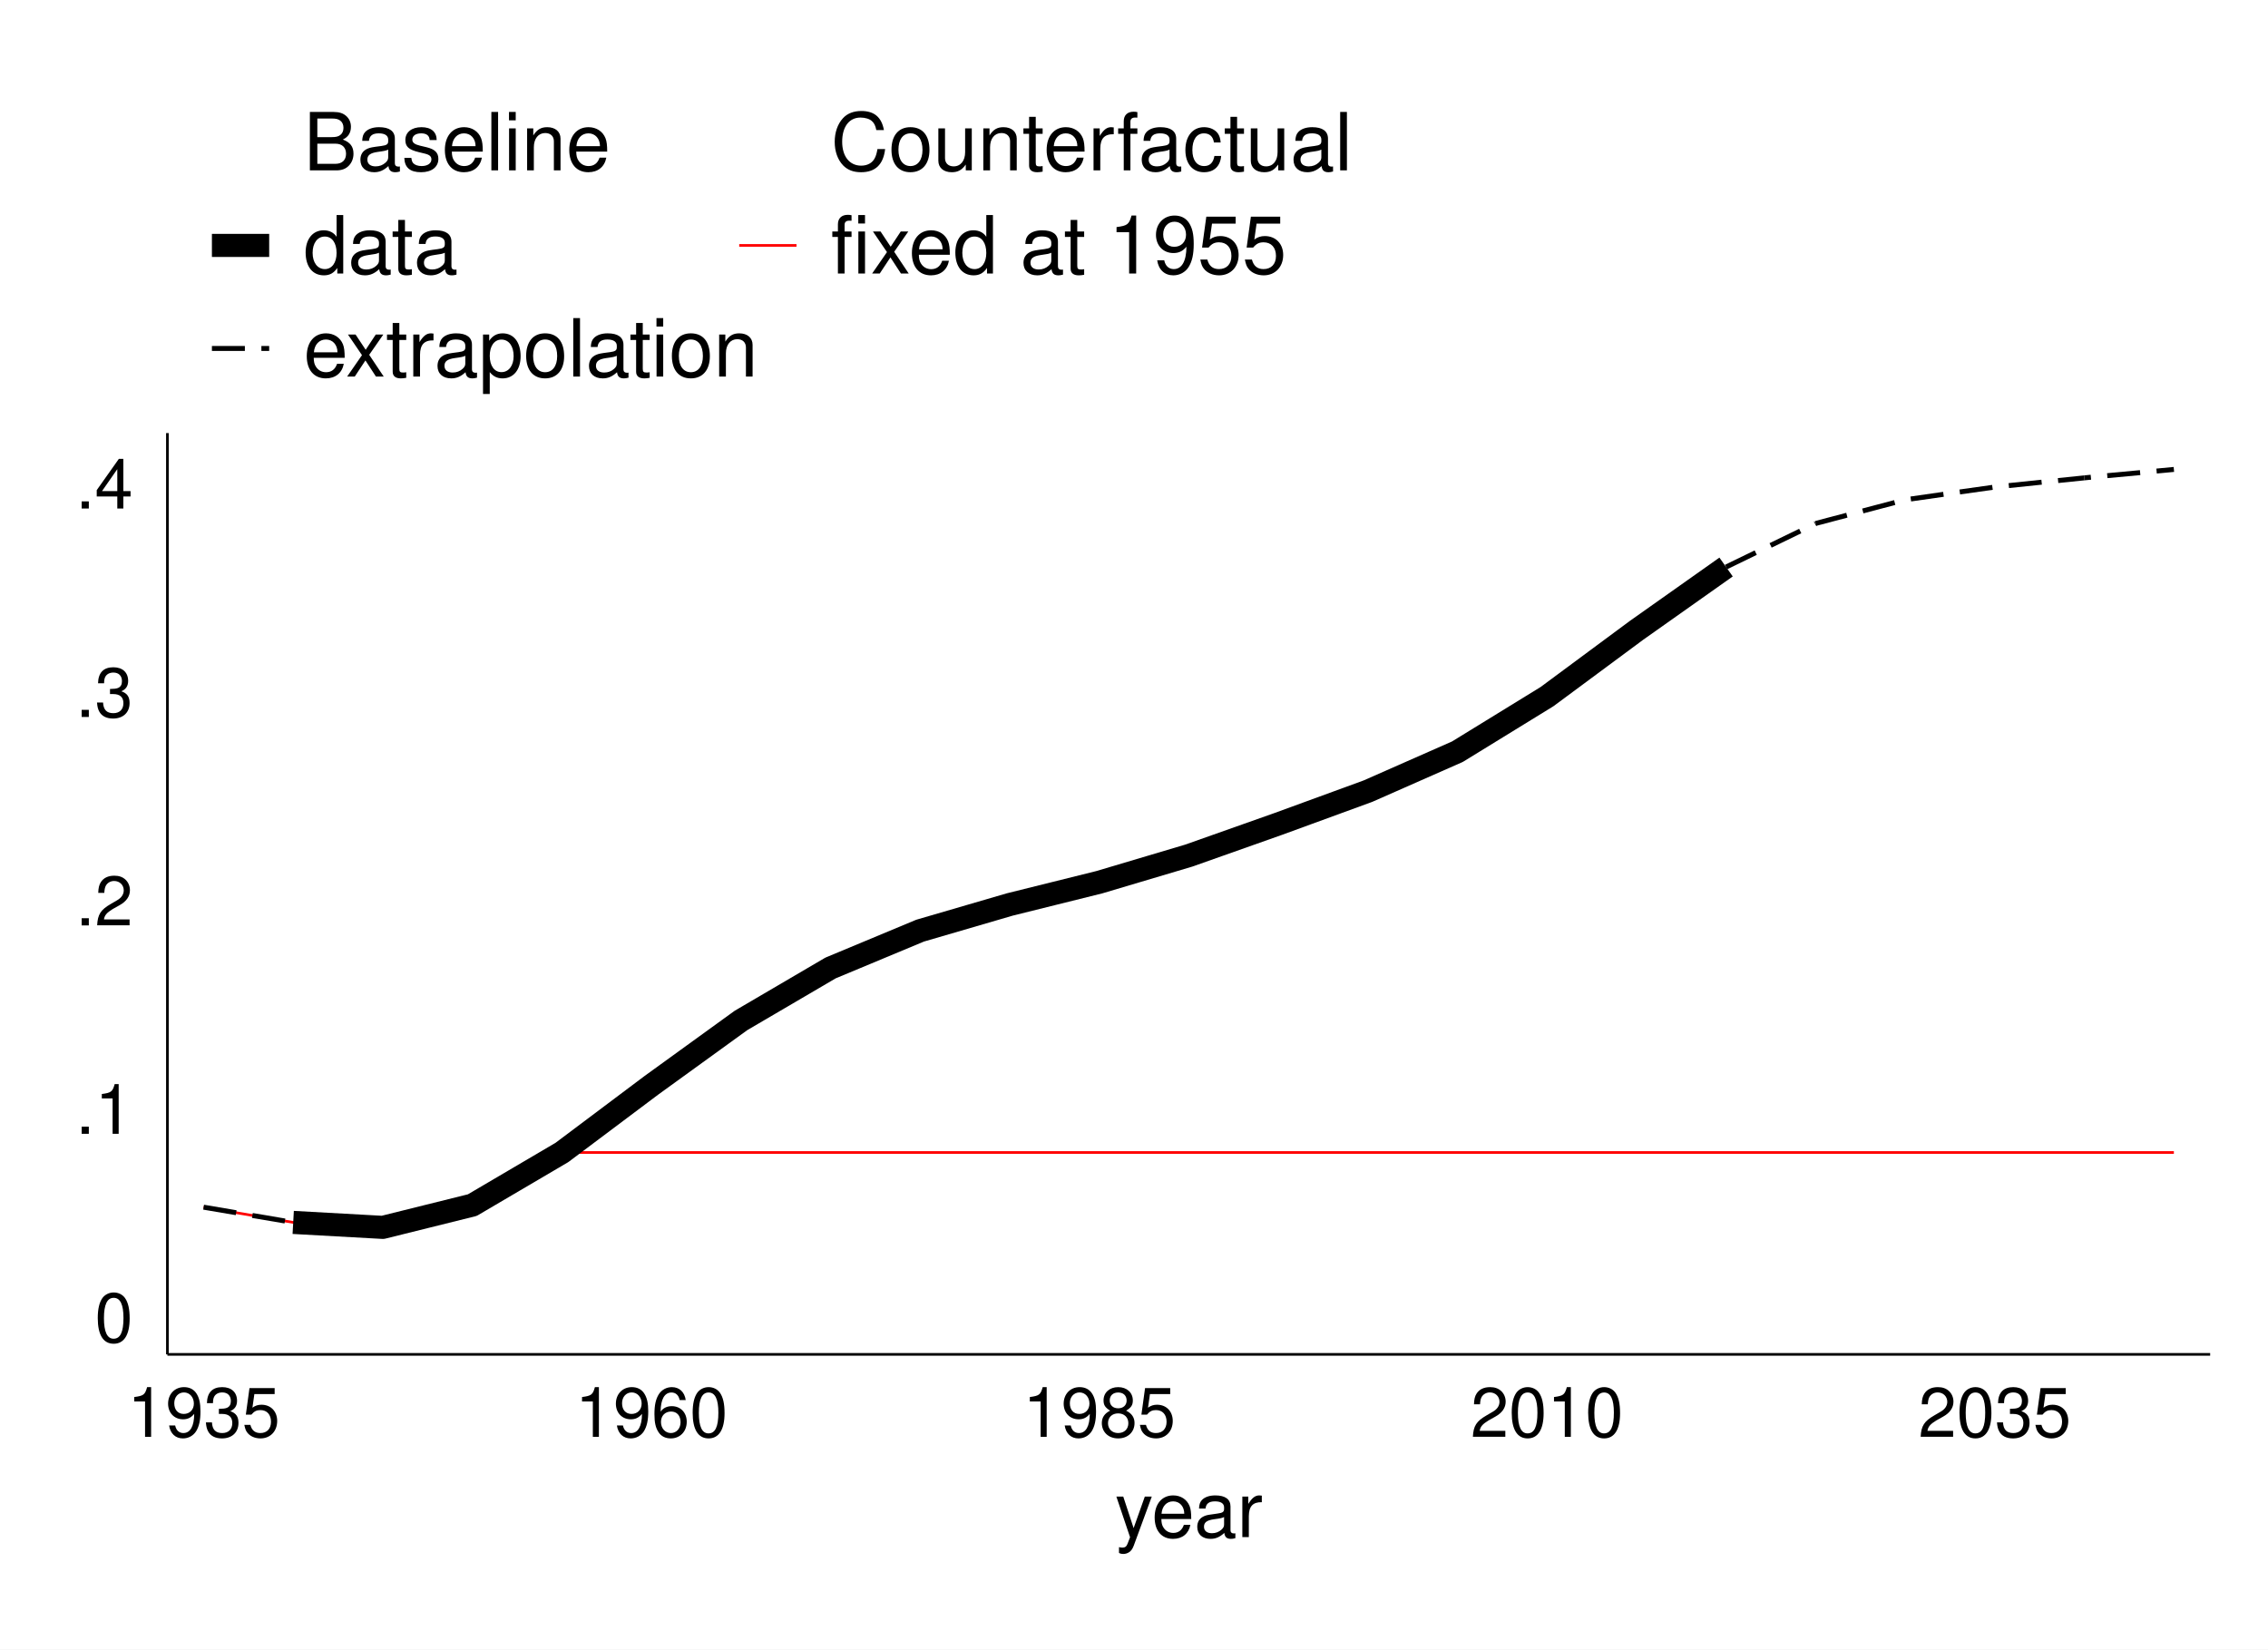
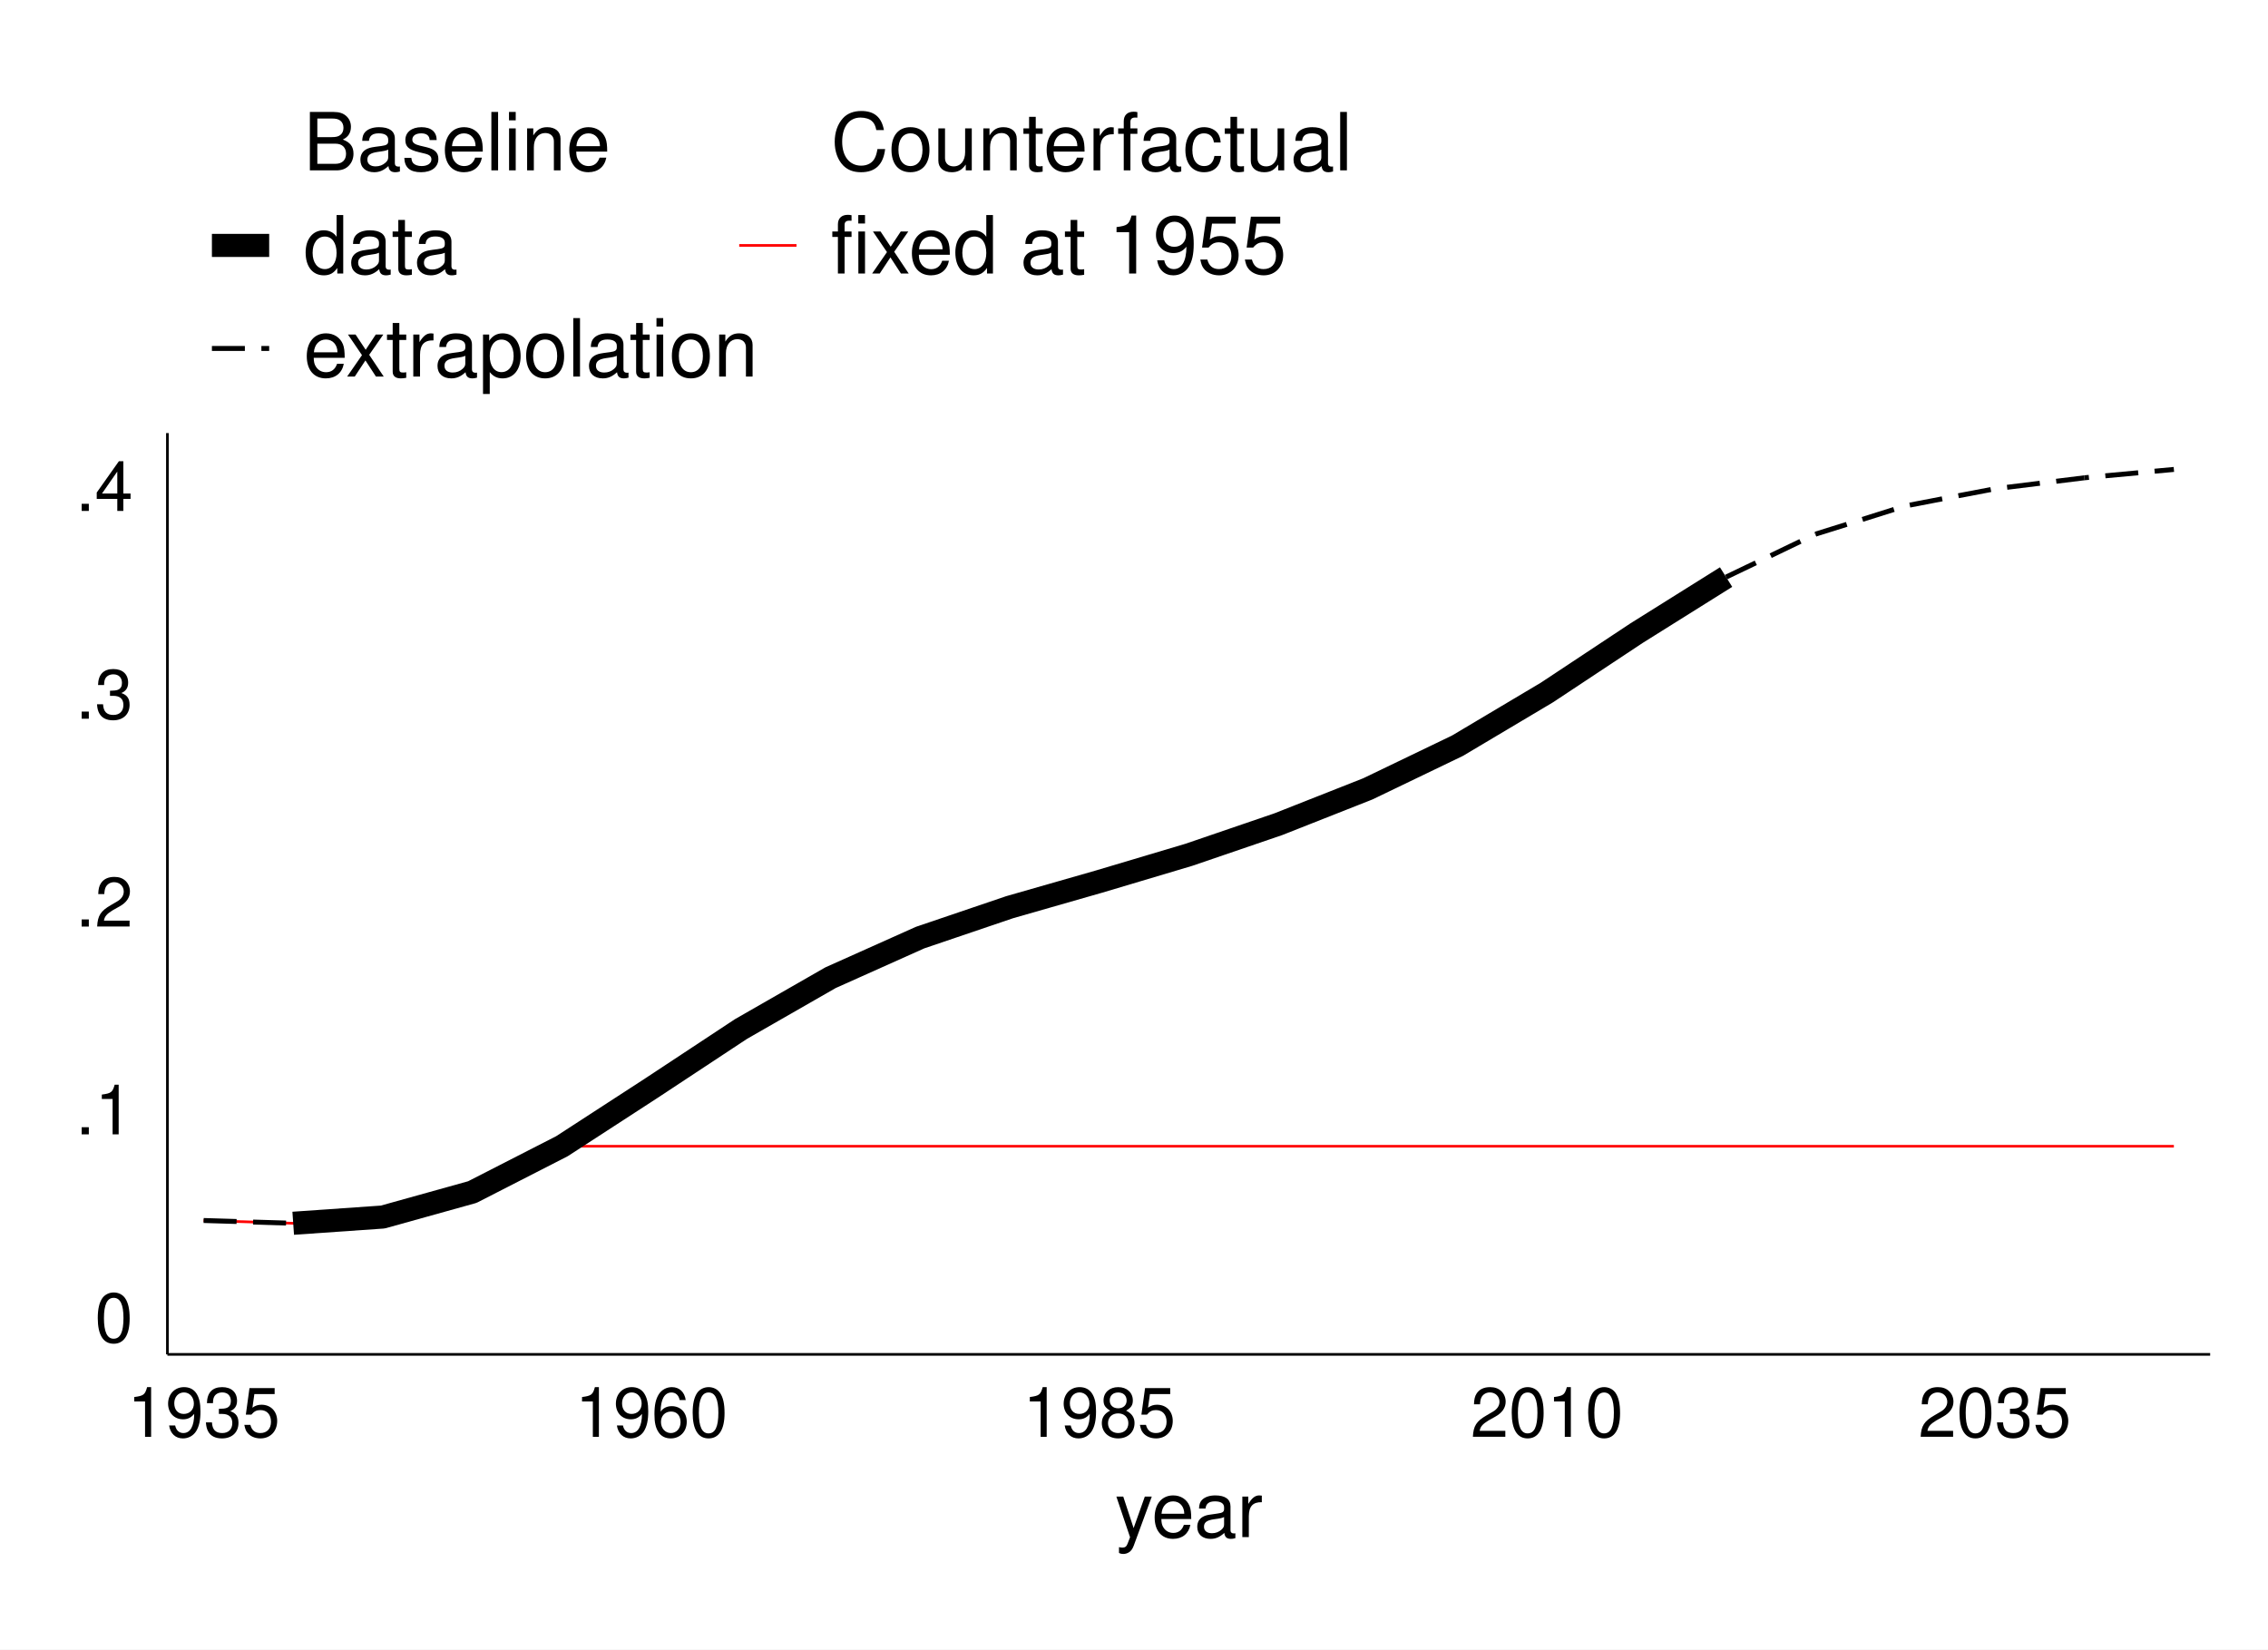
<svg xmlns="http://www.w3.org/2000/svg" version="1.1" width="3.575in" height="2.600in" viewBox="0 0 2574 1872">
  <rect x="0" y="0" width="2574" height="1872" style="fill:#FFFFFF;stroke:none" />
  <rect x="0.00" y="0.00" width="2573.92" height="1872.00" style="fill:#FFFFFF" />
  <rect x="1.50" y="1.50" width="2570.92" height="1869.00" style="fill:none;stroke:#FFFFFF;stroke-width:3.00" />
  <rect x="189.99" y="491.57" width="2318.37" height="1045.72" style="fill:#FFFFFF" />
  <rect x="191.49" y="493.07" width="2315.37" height="1042.72" style="fill:none;stroke:#FFFFFF;stroke-opacity:0.00;stroke-width:3.00" />
-   <path d=" M231.10 1370.22 L332.77 1387.51 L434.44 1393.14 L536.04 1367.88 L637.71 1308.12 L739.30 1308.12 L840.97 1308.12 L942.57 1308.12 L1044.24 1308.12 L1145.91 1308.12 L1247.51 1308.12 L1349.18 1308.12 L1450.77 1308.12 L1552.44 1308.12 L1654.04 1308.12 L1755.71 1308.12 L1857.38 1308.12 L1958.97 1308.12 L2060.65 1308.12 L2162.24 1308.12 L2263.91 1308.12 L2365.51 1308.12 L2467.18 1308.12" stroke-linejoin="round" style="fill:none;stroke:#FF0000;stroke-width:3.00" />
-   <path d=" M332.77 1387.51 L434.44 1393.14 L536.04 1367.88 L637.71 1308.12 L739.30 1231.86 L840.97 1158.26 L942.57 1098.73 L1044.24 1056.34 L1145.91 1026.66 L1247.51 1001.40 L1349.18 971.15 L1450.77 935.20 L1552.44 898.03 L1654.04 853.23 L1755.71 790.73 L1857.38 715.43 L1958.97 643.60" stroke-linejoin="round" style="fill:none;stroke:#000000;stroke-width:26.21" />
-   <line x1="231.10" y1="1370.22" x2="268.02" y2="1376.49" style="stroke:#000000;stroke-width:5.62" />
-   <line x1="286.44" y1="1379.63" x2="323.36" y2="1385.90" style="stroke:#000000;stroke-width:5.62" />
+   <path d=" M231.10 1385.34 L332.77 1388.48 L434.44 1381.40 L536.04 1353.08 L637.71 1301.04 L739.30 1301.04 L840.97 1301.04 L942.57 1301.04 L1044.24 1301.04 L1145.91 1301.04 L1247.51 1301.04 L1349.18 1301.04 L1450.77 1301.04 L1552.44 1301.04 L1654.04 1301.04 L1755.71 1301.04 L1857.38 1301.04 L1958.97 1301.04 L2060.65 1301.04 L2162.24 1301.04 L2263.91 1301.04 L2365.51 1301.04 L2467.18 1301.04" stroke-linejoin="round" style="fill:none;stroke:#FF0000;stroke-width:3.00" />
+   <path d=" M332.77 1388.48 L434.44 1381.40 L536.04 1353.08 L637.71 1301.04 L739.30 1235.08 L840.97 1167.99 L942.57 1109.75 L1044.24 1064.22 L1145.91 1029.71 L1247.51 1000.59 L1349.18 970.27 L1450.77 935.52 L1552.44 895.38 L1654.04 846.47 L1755.71 785.98 L1857.38 718.65 L1958.97 655.02" stroke-linejoin="round" style="fill:none;stroke:#000000;stroke-width:26.21" />
+   <line x1="231.10" y1="1385.34" x2="268.50" y2="1386.46" style="stroke:#000000;stroke-width:5.62" />
+   <line x1="287.24" y1="1387.11" x2="324.65" y2="1388.23" style="stroke:#000000;stroke-width:5.62" />
  <path d="" stroke-linejoin="round" style="fill:none;stroke:#000000;stroke-width:5.62" />
-   <line x1="1958.97" y1="643.60" x2="1992.60" y2="627.27" style="stroke:#000000;stroke-width:5.62" />
-   <line x1="2009.49" y1="619.07" x2="2043.11" y2="602.74" style="stroke:#000000;stroke-width:5.62" />
-   <line x1="2059.92" y1="594.53" x2="2060.65" y2="594.13" style="stroke:#000000;stroke-width:5.62" />
-   <line x1="2060.65" y1="594.13" x2="2096.04" y2="584.80" style="stroke:#000000;stroke-width:5.62" />
-   <line x1="2114.14" y1="579.97" x2="2150.34" y2="570.40" style="stroke:#000000;stroke-width:5.62" />
-   <line x1="2168.59" y1="566.38" x2="2205.68" y2="561.07" style="stroke:#000000;stroke-width:5.62" />
-   <line x1="2224.18" y1="558.41" x2="2261.26" y2="553.19" style="stroke:#000000;stroke-width:5.62" />
-   <line x1="2279.84" y1="551.17" x2="2317.08" y2="547.31" style="stroke:#000000;stroke-width:5.62" />
-   <line x1="2335.74" y1="545.46" x2="2365.51" y2="542.41" style="stroke:#000000;stroke-width:5.62" />
-   <line x1="2365.51" y1="542.41" x2="2372.99" y2="541.68" style="stroke:#000000;stroke-width:5.62" />
-   <line x1="2391.57" y1="539.91" x2="2428.89" y2="536.45" style="stroke:#000000;stroke-width:5.62" />
-   <line x1="2447.55" y1="534.68" x2="2467.18" y2="532.83" style="stroke:#000000;stroke-width:5.62" />
+   <line x1="1958.97" y1="655.02" x2="1992.68" y2="638.85" style="stroke:#000000;stroke-width:5.62" />
+   <line x1="2009.57" y1="630.73" x2="2043.35" y2="614.48" style="stroke:#000000;stroke-width:5.62" />
+   <line x1="2060.17" y1="606.44" x2="2060.65" y2="606.20" style="stroke:#000000;stroke-width:5.62" />
+   <line x1="2060.65" y1="606.20" x2="2095.88" y2="595.18" style="stroke:#000000;stroke-width:5.62" />
+   <line x1="2113.74" y1="589.54" x2="2149.45" y2="578.28" style="stroke:#000000;stroke-width:5.62" />
+   <line x1="2167.47" y1="573.30" x2="2204.23" y2="566.22" style="stroke:#000000;stroke-width:5.62" />
+   <line x1="2222.65" y1="562.68" x2="2259.41" y2="555.68" style="stroke:#000000;stroke-width:5.62" />
+   <line x1="2277.91" y1="553.11" x2="2315.07" y2="548.52" style="stroke:#000000;stroke-width:5.62" />
+   <line x1="2333.65" y1="546.27" x2="2365.51" y2="542.33" style="stroke:#000000;stroke-width:5.62" />
+   <line x1="2365.51" y1="542.33" x2="2370.73" y2="541.84" style="stroke:#000000;stroke-width:5.62" />
+   <line x1="2389.40" y1="540.07" x2="2426.72" y2="536.62" style="stroke:#000000;stroke-width:5.62" />
+   <line x1="2445.30" y1="534.85" x2="2467.18" y2="532.83" style="stroke:#000000;stroke-width:5.62" />
  <path d="" stroke-linejoin="round" style="fill:none;stroke:#000000;stroke-width:5.62" />
  <line x1="189.99" y1="1537.29" x2="189.99" y2="491.57" style="stroke:#000000;stroke-width:3.00" />
  <text x="150.98" y="1523.43" style="font-family:'Helvetica';font-size:78.02px;fill:#000000" text-anchor="end">0</text>
-   <text x="150.98" y="1286.94" style="font-family:'Helvetica';font-size:78.02px;fill:#000000" text-anchor="end">.1</text>
-   <text x="150.98" y="1050.37" style="font-family:'Helvetica';font-size:78.02px;fill:#000000" text-anchor="end">.2</text>
-   <text x="150.98" y="813.79" style="font-family:'Helvetica';font-size:78.02px;fill:#000000" text-anchor="end">.3</text>
-   <text x="150.98" y="577.22" style="font-family:'Helvetica';font-size:78.02px;fill:#000000" text-anchor="end">.4</text>
+   <text x="150.98" y="1287.58" style="font-family:'Helvetica';font-size:78.02px;fill:#000000" text-anchor="end">.1</text>
+   <text x="150.98" y="1051.73" style="font-family:'Helvetica';font-size:78.02px;fill:#000000" text-anchor="end">.2</text>
+   <text x="150.98" y="815.80" style="font-family:'Helvetica';font-size:78.02px;fill:#000000" text-anchor="end">.3</text>
+   <text x="150.98" y="579.95" style="font-family:'Helvetica';font-size:78.02px;fill:#000000" text-anchor="end">.4</text>
  <line x1="189.99" y1="1537.29" x2="2508.36" y2="1537.29" style="stroke:#000000;stroke-width:3.00" />
  <text x="231.18" y="1630.88" style="font-family:'Helvetica';font-size:78.02px;fill:#000000" text-anchor="middle">1935</text>
  <text x="739.38" y="1630.88" style="font-family:'Helvetica';font-size:78.02px;fill:#000000" text-anchor="middle">1960</text>
  <text x="1247.59" y="1630.88" style="font-family:'Helvetica';font-size:78.02px;fill:#000000" text-anchor="middle">1985</text>
  <text x="1755.71" y="1630.88" style="font-family:'Helvetica';font-size:78.02px;fill:#000000" text-anchor="middle">2010</text>
  <text x="2263.91" y="1630.88" style="font-family:'Helvetica';font-size:78.02px;fill:#000000" text-anchor="middle">2035</text>
  <text x="1349.18" y="1744.68" style="font-family:'Helvetica';font-size:87.76px;fill:#000000" text-anchor="middle">year</text>
  <rect x="212.44" y="88.00" width="1215.09" height="381.12" style="fill:#FFFFFF" />
  <rect x="213.94" y="89.50" width="1212.09" height="378.12" style="fill:none;stroke:#FFFFFF;stroke-opacity:0.00;stroke-width:3.00" />
  <text x="344.51" y="193.39" style="font-family:'Helvetica';font-size:90.97px;fill:#000000">Baseline</text>
  <text x="942.97" y="193.39" style="font-family:'Helvetica';font-size:90.97px;fill:#000000">Counterfactual</text>
  <text x="344.51" y="310.43" style="font-family:'Helvetica';font-size:90.97px;fill:#000000">data</text>
  <text x="942.97" y="310.43" style="font-family:'Helvetica';font-size:90.97px;fill:#000000">fixed at 1955</text>
  <text x="344.51" y="427.39" style="font-family:'Helvetica';font-size:90.97px;fill:#000000">extrapolation</text>
  <line x1="240.51" y1="278.56" x2="305.50" y2="278.56" style="stroke:#000000;stroke-width:26.21" />
  <line x1="838.96" y1="278.56" x2="903.96" y2="278.56" style="stroke:#FF0000;stroke-width:3.00" />
  <line x1="240.51" y1="395.52" x2="277.91" y2="395.52" style="stroke:#000000;stroke-width:5.62" />
  <line x1="296.65" y1="395.52" x2="305.50" y2="395.52" style="stroke:#000000;stroke-width:5.62" />
</svg>
